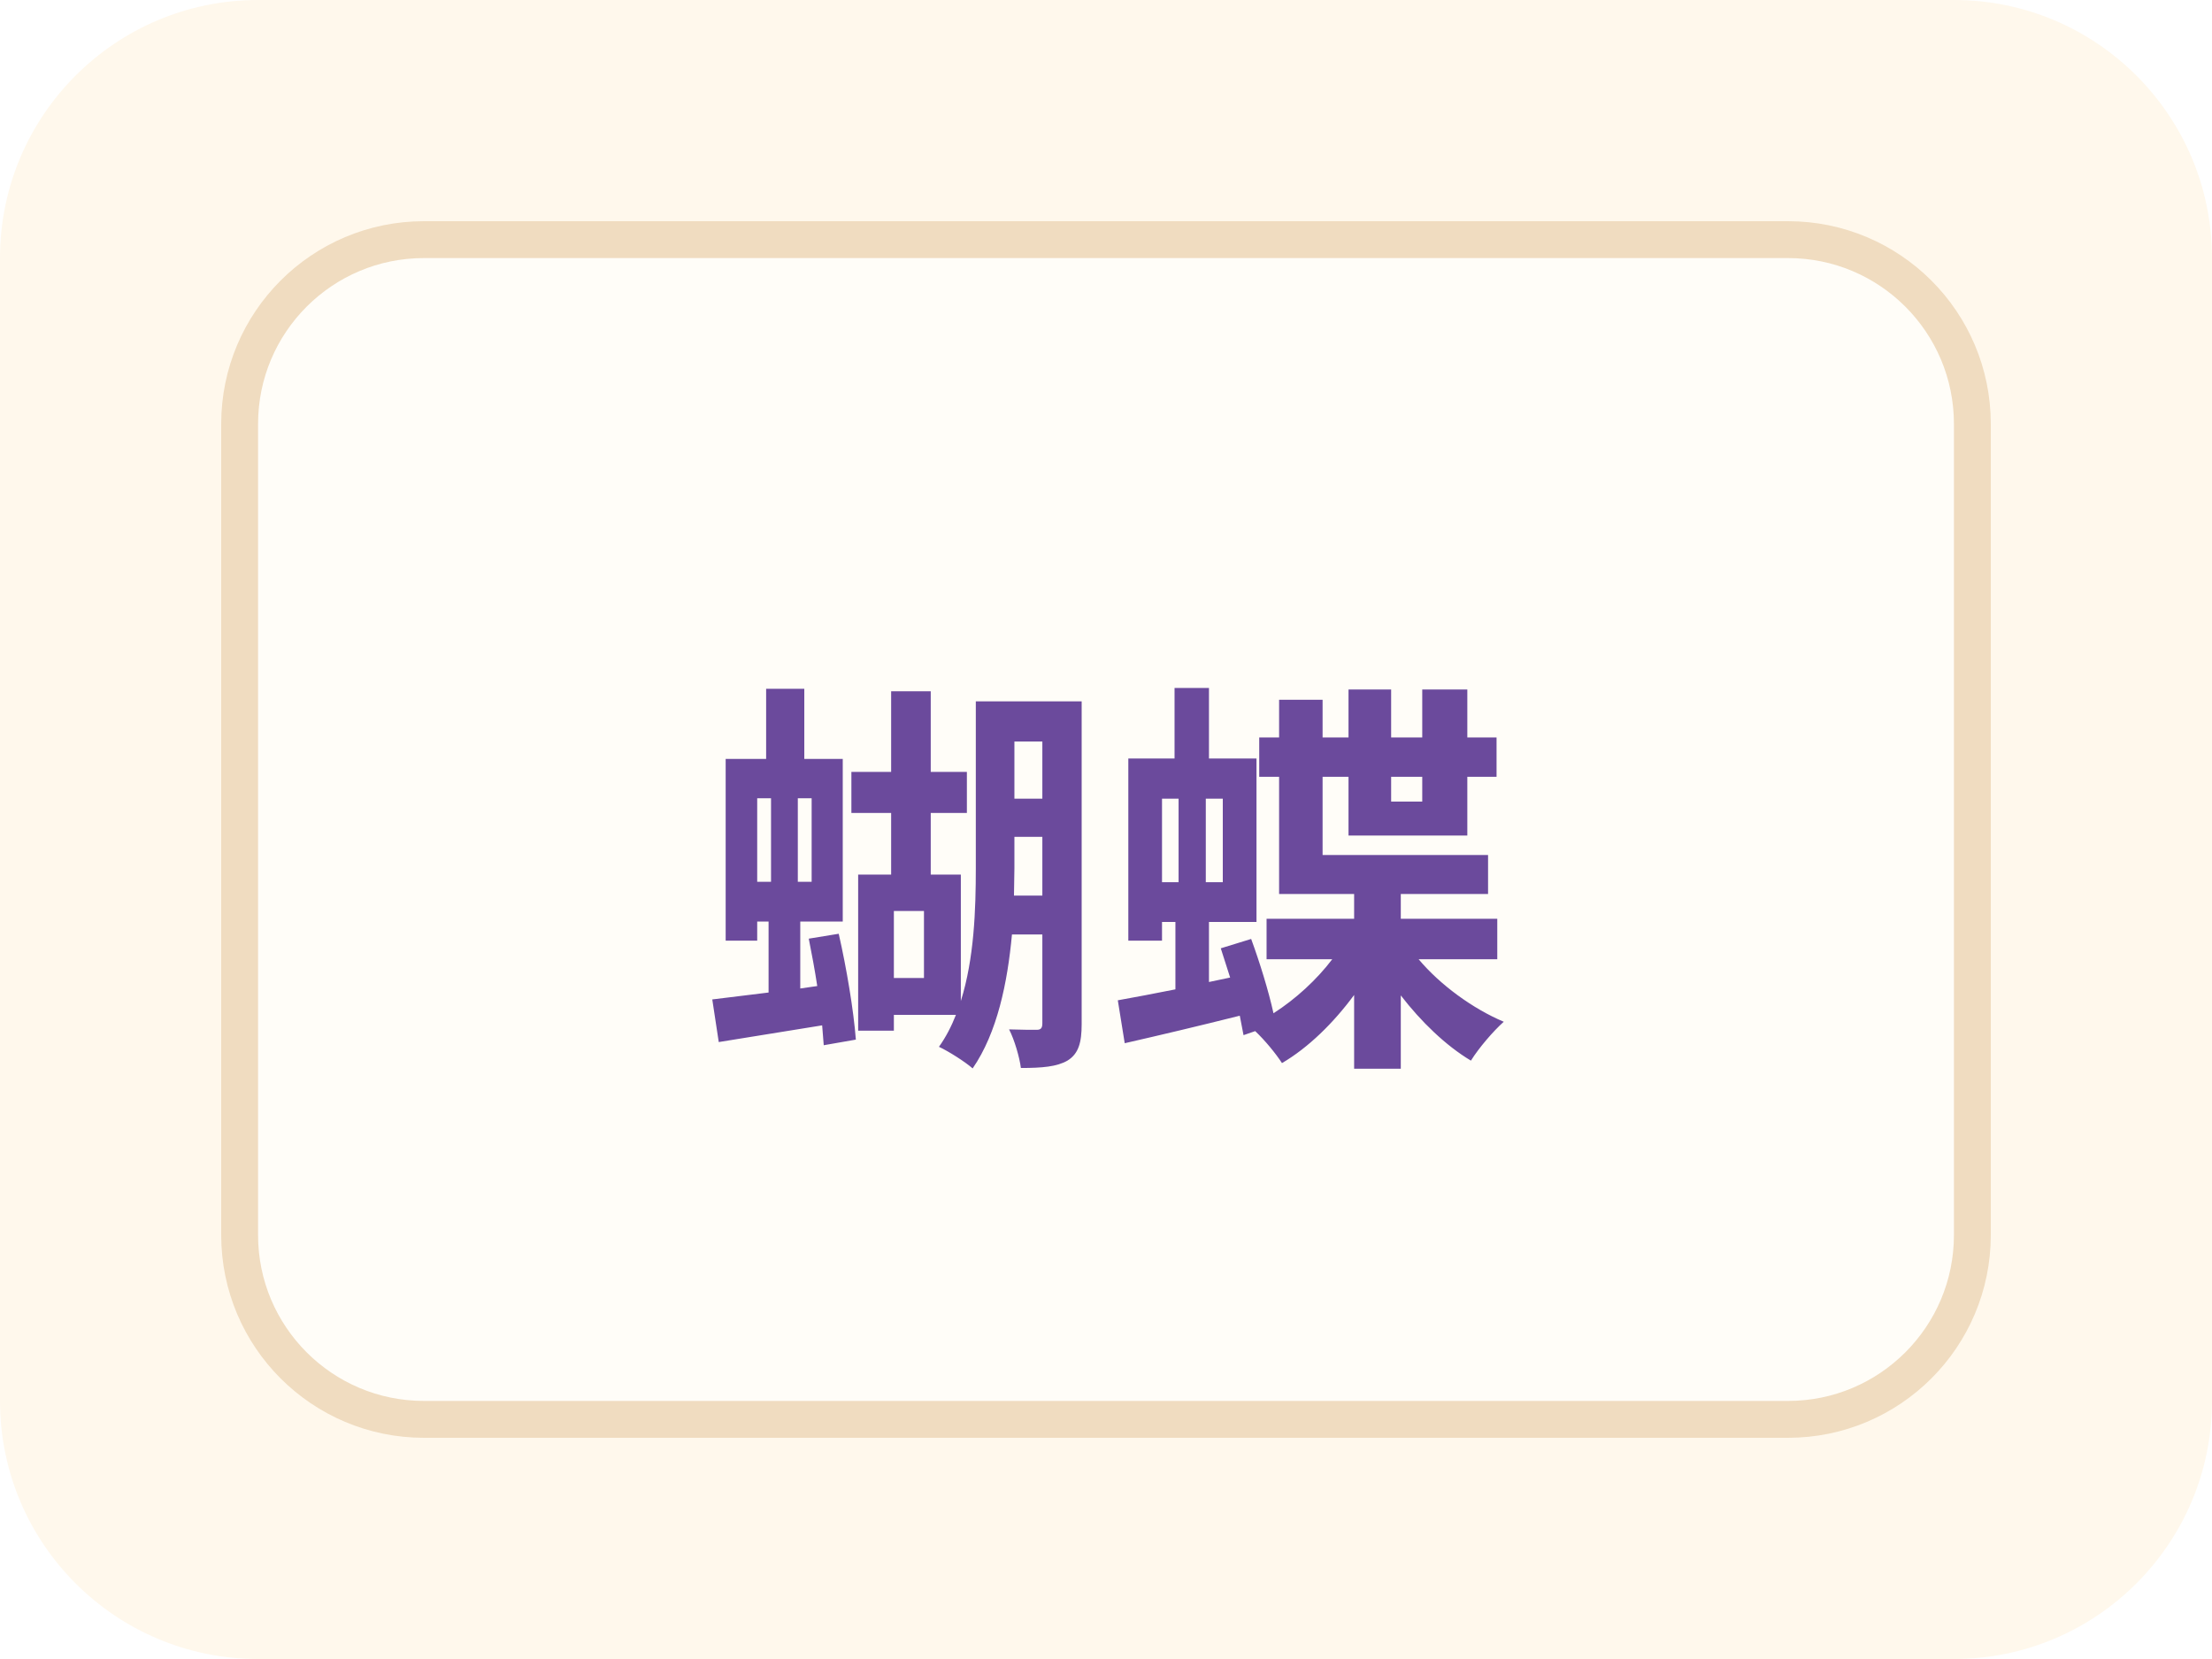
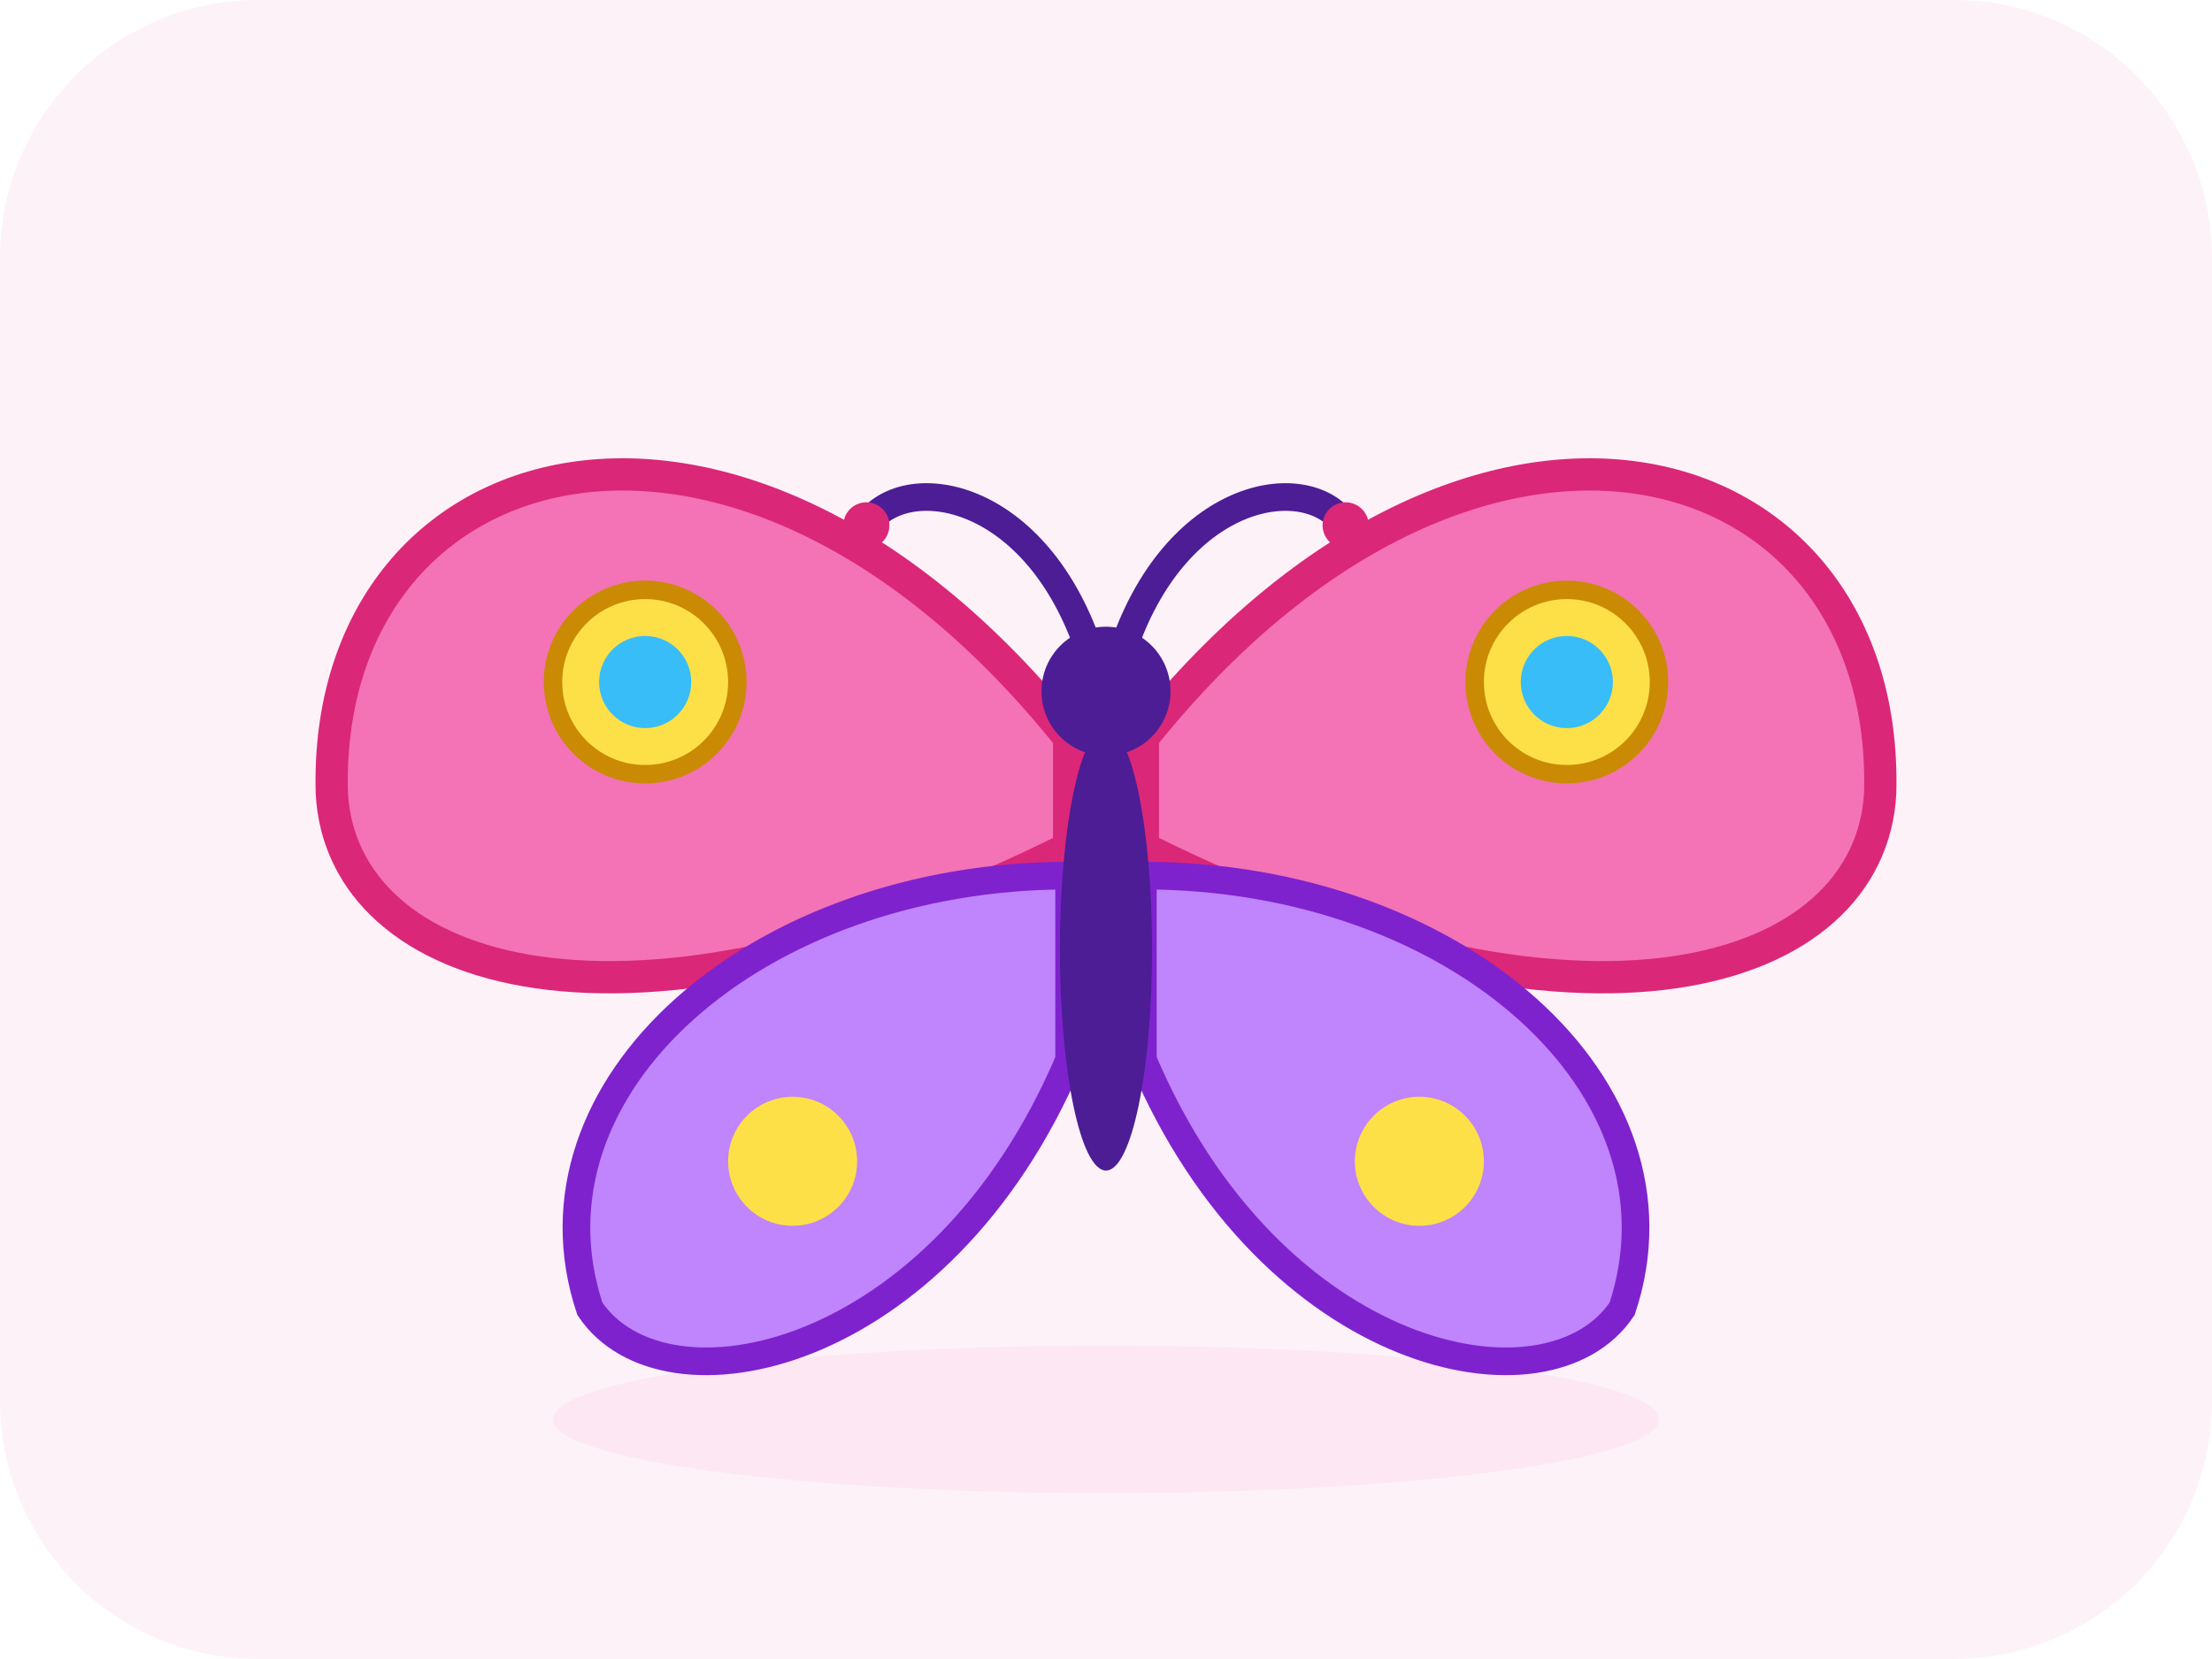
- <svg xmlns="http://www.w3.org/2000/svg" viewBox="0 0 240 180" role="img" aria-label="蝴蝶">
-   <rect width="240" height="180" rx="28" fill="#fff8ec" />
-   <rect x="26" y="26" width="188" height="128" rx="20" fill="#fffdf8" stroke="#f0dcc0" stroke-width="4" />
-   <text x="120" y="112" text-anchor="middle" font-family="KaiTi, STKaiti, 'Songti SC', serif" font-size="44" font-weight="700" fill="#6b4a9c">蝴蝶</text>
+ <svg xmlns="http://www.w3.org/2000/svg" viewBox="0 0 240 180">
+   <rect width="240" height="180" rx="28" fill="#fdf2f8" />
+   <ellipse cx="120" cy="154" rx="60" ry="8" fill="#fce7f3" />
+   <path d="M116 80 C80 35 35 48 36 86 C37 106 68 116 116 92 Z" fill="#f472b6" stroke="#db2777" stroke-width="3.5" />
+   <circle cx="70" cy="74" r="10" fill="#fde047" stroke="#ca8a04" stroke-width="2" />
+   <circle cx="70" cy="74" r="5" fill="#38bdf8" />
+   <path d="M124 80 C160 35 205 48 204 86 C203 106 172 116 124 92 Z" fill="#f472b6" stroke="#db2777" stroke-width="3.5" />
+   <circle cx="170" cy="74" r="10" fill="#fde047" stroke="#ca8a04" stroke-width="2" />
+   <circle cx="170" cy="74" r="5" fill="#38bdf8" />
+   <path d="M116 95 C82 95 56 118 64 142 C72 154 102 148 116 115 Z" fill="#c084fc" stroke="#7e22ce" stroke-width="3" />
+   <circle cx="86" cy="126" r="7" fill="#fde047" />
+   <path d="M124 95 C158 95 184 118 176 142 C168 154 138 148 124 115 Z" fill="#c084fc" stroke="#7e22ce" stroke-width="3" />
+   <circle cx="154" cy="126" r="7" fill="#fde047" />
+   <g transform="translate(120, 95)">
+     <ellipse cx="0" cy="8" rx="5" ry="24" fill="#4c1d95" />
+     <circle cx="0" cy="-20" r="7" fill="#4c1d95" />
+     <path d="M-2 -25 C-8 -42 -22 -44 -26 -38" stroke="#4c1d95" stroke-width="3" fill="none" stroke-linecap="round" />
+     <circle cx="-26" cy="-38" r="2.5" fill="#db2777" />
+     <path d="M2 -25 C8 -42 22 -44 26 -38" stroke="#4c1d95" stroke-width="3" fill="none" stroke-linecap="round" />
+     <circle cx="26" cy="-38" r="2.5" fill="#db2777" />
+   </g>
</svg>
